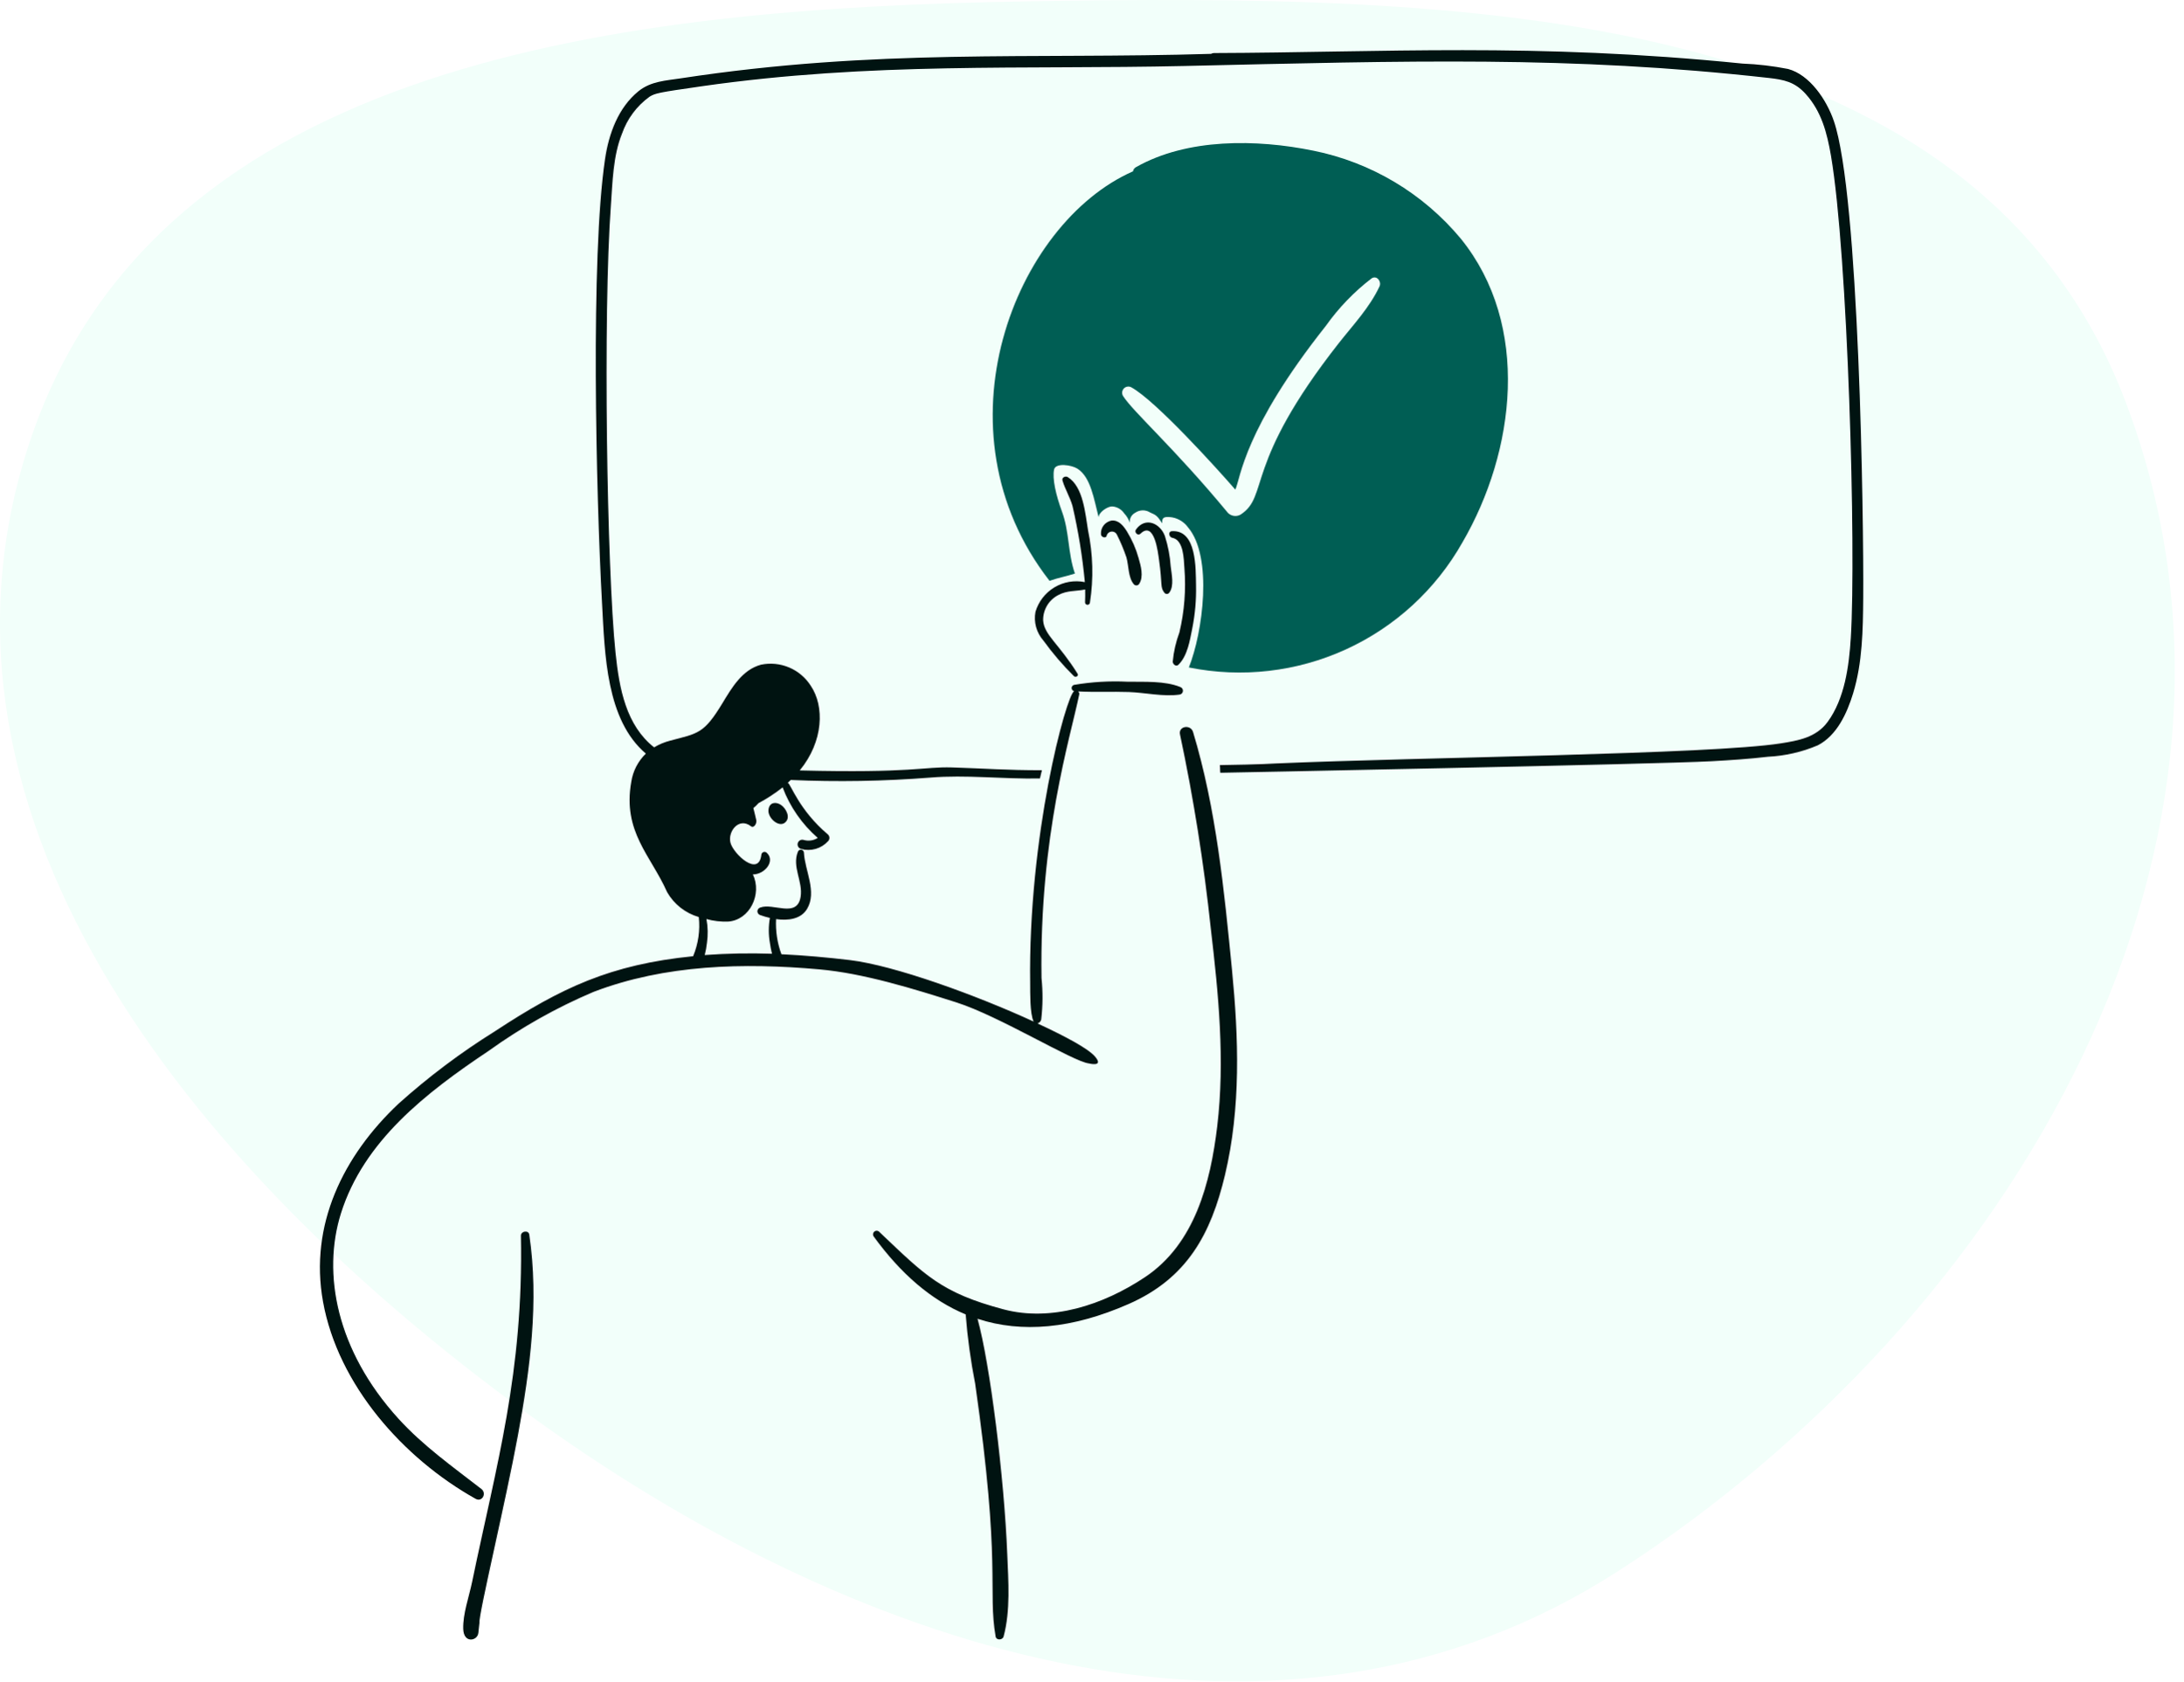
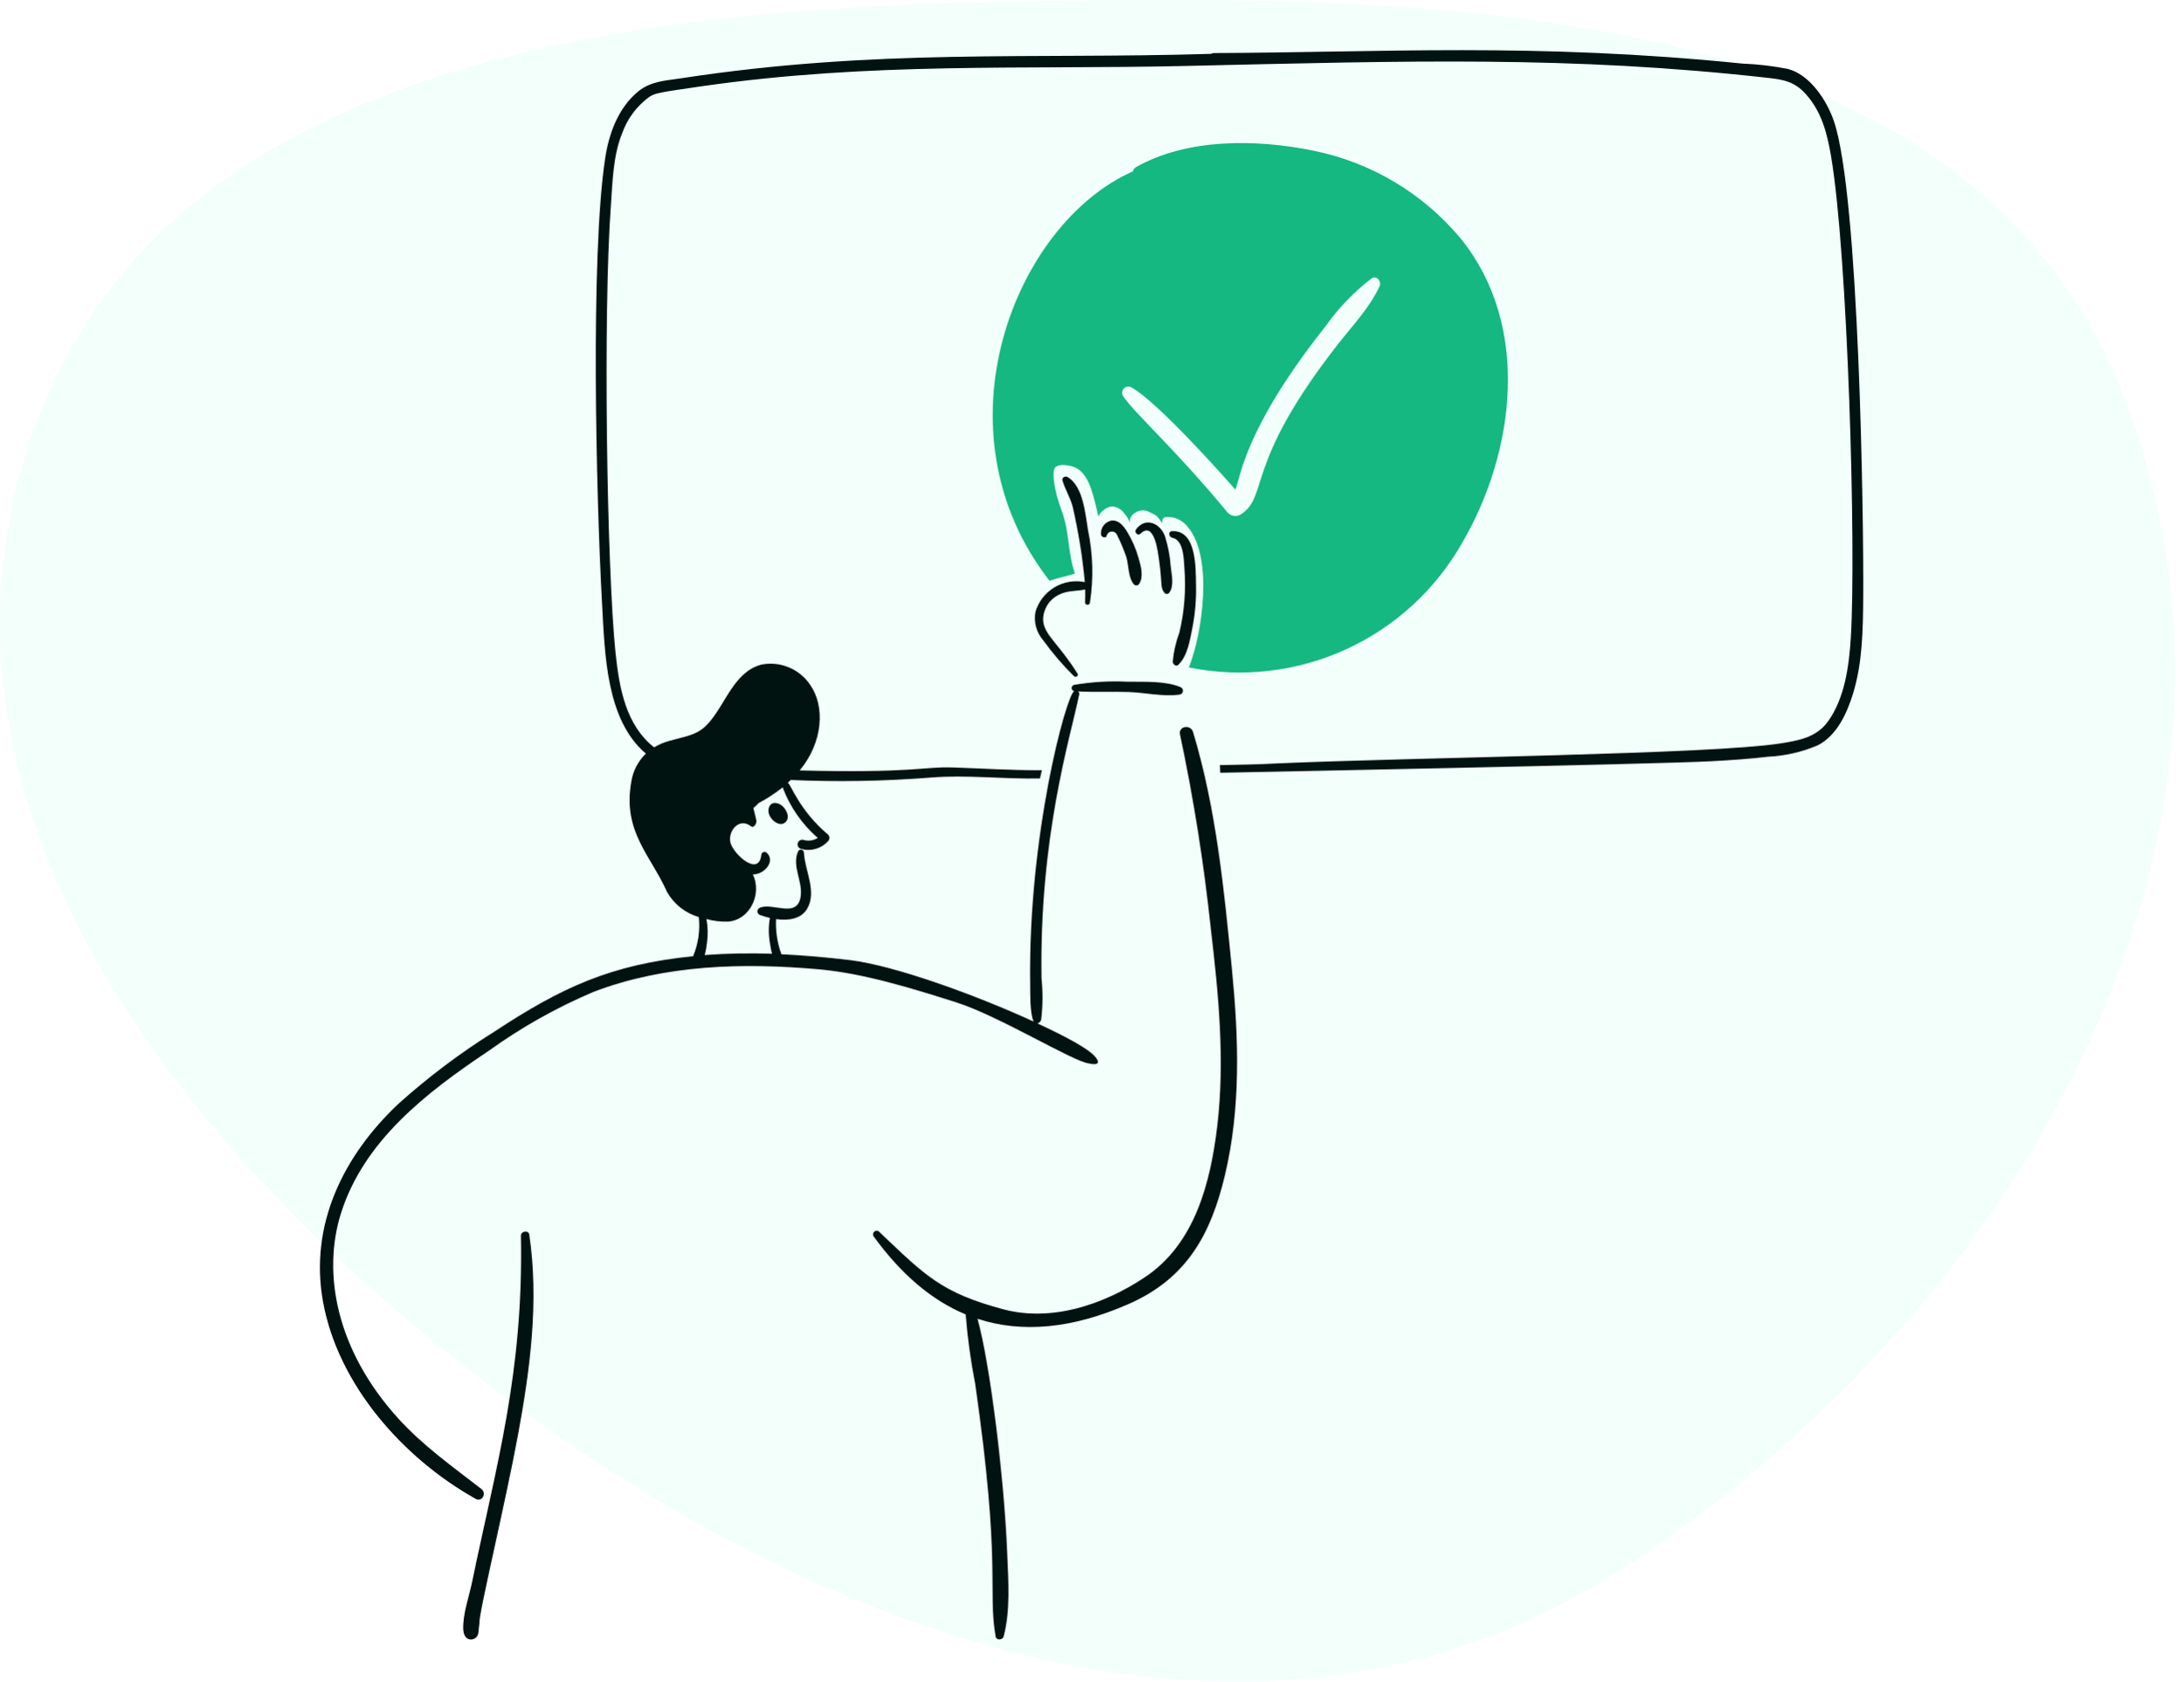
<svg xmlns="http://www.w3.org/2000/svg" width="261" height="201" viewBox="0 0 261 201" fill="none">
  <path fill-rule="evenodd" clip-rule="evenodd" d="M122.488 0.168C174.148 -0.694 235.974 -0.038 254.159 48.122C273.997 100.658 240.71 157.419 193.368 187.878C153.123 213.77 103.511 197.91 64.59 170.085C24.769 141.616 -12.023 98.527 3.729 52.3C19.098 7.196 74.666 0.966 122.488 0.168Z" fill="#F2FFFA" />
-   <path d="M174.646 28.529C170.138 23.109 163.911 19.396 157 18.006C150.235 16.623 141.963 16.497 135.811 19.98C135.718 20.032 135.638 20.103 135.576 20.19C135.514 20.276 135.472 20.375 135.454 20.48C121.341 26.686 111.434 51.4 125.476 69.434C126.499 69.066 127.403 68.923 128.508 68.566C127.664 66.14 127.853 63.573 126.963 61.158C126.248 59.22 125.776 57.175 126.023 56.116C126.215 55.296 128.092 55.57 128.806 56.021C130.429 57.046 130.796 59.756 131.35 61.848C131.327 61.277 132.361 60.548 132.944 60.54C133.233 60.555 133.514 60.636 133.766 60.779C134.018 60.921 134.233 61.12 134.395 61.36C134.7 61.683 134.931 62.069 135.072 62.49C135.048 62.248 135.097 62.003 135.214 61.789C135.331 61.575 135.509 61.401 135.726 61.29C135.984 61.114 136.288 61.016 136.601 61.01C136.913 61.003 137.221 61.088 137.486 61.254C138.246 61.578 138.366 61.683 138.949 62.562C138.866 61.754 139.329 61.742 140.138 61.849C140.903 61.988 141.584 62.418 142.038 63.049C145.016 66.563 143.807 75.616 142.133 79.791C148.466 81.071 155.043 80.313 160.919 77.626C166.795 74.939 171.67 70.461 174.845 64.833C181.176 53.947 183.027 38.876 174.646 28.529ZM164.931 34.229C163.738 36.784 161.767 38.843 160.031 41.055C148.638 55.572 151.771 59.255 148.331 61.507C148.092 61.648 147.813 61.706 147.538 61.672C147.262 61.637 147.006 61.513 146.809 61.317C140.345 53.499 135.464 49.238 134.252 47.317C134.172 47.176 134.141 47.013 134.163 46.852C134.185 46.691 134.259 46.542 134.373 46.427C134.488 46.313 134.637 46.239 134.798 46.217C134.958 46.195 135.122 46.226 135.263 46.306C138.163 47.894 145.529 56.04 147.689 58.53C148.336 57.107 148.689 51.344 158.509 38.958C160.036 36.806 161.875 34.894 163.967 33.286C164.6 32.848 165.192 33.666 164.931 34.225V34.229Z" fill="#005E54" />
+   <path d="M174.646 28.529C170.138 23.109 163.911 19.396 157 18.006C150.235 16.623 141.963 16.497 135.811 19.98C135.718 20.032 135.638 20.103 135.576 20.19C135.514 20.276 135.472 20.375 135.454 20.48C121.341 26.686 111.434 51.4 125.476 69.434C126.499 69.066 127.403 68.923 128.508 68.566C127.664 66.14 127.853 63.573 126.963 61.158C126.248 59.22 125.776 57.175 126.023 56.116C126.215 55.296 128.092 55.57 128.806 56.021C130.429 57.046 130.796 59.756 131.35 61.848C131.327 61.277 132.361 60.548 132.944 60.54C133.233 60.555 133.514 60.636 133.766 60.779C134.018 60.921 134.233 61.12 134.395 61.36C134.7 61.683 134.931 62.069 135.072 62.49C135.048 62.248 135.097 62.003 135.214 61.789C135.331 61.575 135.509 61.401 135.726 61.29C135.984 61.114 136.288 61.016 136.601 61.01C136.913 61.003 137.221 61.088 137.486 61.254C138.246 61.578 138.366 61.683 138.949 62.562C138.866 61.754 139.329 61.742 140.138 61.849C140.903 61.988 141.584 62.418 142.038 63.049C145.016 66.563 143.807 75.616 142.133 79.791C148.466 81.071 155.043 80.313 160.919 77.626C166.795 74.939 171.67 70.461 174.845 64.833C181.176 53.947 183.027 38.876 174.646 28.529ZM164.931 34.229C163.738 36.784 161.767 38.843 160.031 41.055C148.638 55.572 151.771 59.255 148.331 61.507C148.092 61.648 147.813 61.706 147.538 61.672C147.262 61.637 147.006 61.513 146.809 61.317C140.345 53.499 135.464 49.238 134.252 47.317C134.172 47.176 134.141 47.013 134.163 46.852C134.185 46.691 134.259 46.542 134.373 46.427C134.488 46.313 134.637 46.239 134.798 46.217C134.958 46.195 135.122 46.226 135.263 46.306C138.163 47.894 145.529 56.04 147.689 58.53C148.336 57.107 148.689 51.344 158.509 38.958C160.036 36.806 161.875 34.894 163.967 33.286C164.6 32.848 165.192 33.666 164.931 34.225V34.229Z" fill="#15B881" />
  <path d="M93.371 96.225C92.801 95.838 91.971 95.858 91.871 96.819C91.771 97.78 93.095 98.953 93.845 98.341C94.595 97.729 93.941 96.611 93.371 96.225Z" fill="#001311" />
  <path d="M130.078 63.394C129.748 61.443 129.52 58.172 127.652 57.032C127.379 56.865 126.918 57.079 127.022 57.432C127.329 58.488 127.922 59.419 128.222 60.488C128.916 63.485 129.409 66.525 129.697 69.588C128.449 69.335 127.151 69.559 126.059 70.214C124.967 70.87 124.16 71.91 123.797 73.131C123.681 73.738 123.705 74.363 123.868 74.958C124.031 75.554 124.328 76.105 124.736 76.568C125.833 78.086 127.054 79.51 128.387 80.825C128.587 81.016 129 80.816 128.827 80.54C126.547 76.889 124.827 75.912 124.712 74.166C124.699 73.546 124.86 72.935 125.175 72.401C125.491 71.868 125.95 71.434 126.5 71.147C127.557 70.562 128.617 70.695 129.734 70.469C129.746 70.98 129.742 71.492 129.722 72.003C129.721 72.078 129.748 72.15 129.798 72.205C129.848 72.26 129.917 72.295 129.991 72.301C130.066 72.307 130.14 72.284 130.198 72.237C130.256 72.191 130.294 72.124 130.305 72.05C130.751 69.175 130.674 66.242 130.078 63.394Z" fill="#001311" />
  <path d="M132.314 64C132.353 63.875 132.429 63.765 132.531 63.684C132.634 63.602 132.758 63.553 132.889 63.543C133.019 63.533 133.149 63.562 133.263 63.626C133.377 63.691 133.469 63.788 133.527 63.905C133.968 64.786 134.35 65.696 134.668 66.628C134.951 67.628 134.868 69.028 135.548 69.839C135.588 69.887 135.639 69.925 135.696 69.95C135.753 69.975 135.816 69.986 135.878 69.983C135.941 69.979 136.001 69.961 136.055 69.93C136.11 69.899 136.156 69.855 136.19 69.803C136.761 68.927 136.383 67.626 136.119 66.703C135.806 65.585 135.338 64.517 134.728 63.529C134.321 62.876 133.753 62.141 132.884 62.229C132.513 62.3 132.181 62.503 131.949 62.8C131.717 63.098 131.602 63.47 131.624 63.847C131.609 64.227 132.268 64.427 132.314 64Z" fill="#001311" />
  <path d="M136.345 63.8C138.02 62.193 138.445 66.083 138.568 66.939C138.995 69.947 138.668 70.187 139.222 70.875C139.258 70.917 139.303 70.95 139.353 70.972C139.404 70.993 139.458 71.004 139.513 71.001C139.568 70.999 139.622 70.984 139.67 70.958C139.719 70.932 139.761 70.896 139.793 70.851C140.406 70.027 140.066 68.664 139.96 67.7C139.875 66.472 139.643 65.258 139.27 64.085C138.704 62.55 136.934 61.74 135.81 63.301C135.566 63.636 136.035 64.1 136.345 63.8Z" fill="#001311" />
  <path d="M140.138 64.286C141.538 64.544 141.514 66.854 141.601 67.924C141.801 70.496 141.6 73.084 141.006 75.594C140.585 76.723 140.315 77.902 140.206 79.102C140.219 79.423 140.611 79.744 140.896 79.458C141.978 78.376 142.241 76.593 142.537 75.142C142.877 73.439 143.029 71.705 142.989 69.969C142.95 67.969 143.082 63.306 140.099 63.501C139.626 63.532 139.746 64.213 140.138 64.286Z" fill="#001311" />
  <path d="M130.114 126.535C130.173 126.582 130.185 126.594 130.114 126.535V126.535Z" fill="#001311" />
  <path d="M61.919 171.578C63.374 163.693 64.457 155.578 63.275 147.594C63.19 147.023 62.265 147.166 62.275 147.725C62.594 164.119 59.353 175.053 56.436 189.125C56.072 190.886 55.327 192.919 55.378 194.725C55.429 196.506 57.078 196.178 57.185 195.212L57.317 194C57.188 193.1 60.442 179.58 61.919 171.578Z" fill="#001311" />
  <path d="M147.284 115.892C146.352 106.404 145.4 96.658 142.635 87.509C142.348 86.558 140.85 86.795 141.077 87.809C142.7 95.462 143.927 103.193 144.752 110.973C145.677 118.809 146.465 126.764 145.525 134.636C144.717 141.39 142.861 148.703 136.88 152.686C131.898 156.004 125.68 158.048 119.971 156.527C112.515 154.54 110.601 152.471 105.131 147.276C105.056 147.192 104.951 147.141 104.838 147.133C104.726 147.125 104.614 147.161 104.528 147.234C104.441 147.306 104.387 147.409 104.375 147.522C104.363 147.634 104.396 147.746 104.465 147.835C107.7 152.276 111.338 155.435 115.452 157.135C115.668 159.91 116.045 162.669 116.582 165.4C119.736 187.305 118.06 190.015 119.031 195.638C119.116 196.126 119.865 196.079 119.983 195.638C120.823 192.501 120.55 189.051 120.423 185.838C120.059 176.638 118.353 162.999 116.867 157.656C122.159 159.393 128.16 158.862 134.918 155.897C141.931 152.819 144.778 147.508 146.452 140.462C148.362 132.42 148.089 124.086 147.284 115.892Z" fill="#001311" />
  <path d="M219.249 14.474C218.372 11.917 216.359 8.934 213.767 8.243C211.971 7.887 210.15 7.673 208.321 7.601C183.349 5.066 165.188 6.275 145.132 6.341C145.014 6.338 144.898 6.371 144.799 6.436C123.131 7.1 104.885 5.769 81.4 9.361C79.617 9.634 77.8 9.704 76.311 10.919C73.918 12.877 72.784 15.949 72.328 19.04C70.594 30.777 71.246 58.768 71.971 72.074C72.31 78.299 72.471 86.067 77.215 90.089C76.275 90.995 75.661 92.187 75.467 93.478C74.409 99.436 77.825 102.29 79.748 106.641C80.574 108.093 81.936 109.164 83.541 109.626C83.715 111.22 83.482 112.832 82.863 114.311C72.969 115.311 67.104 118.072 59.163 123.289C55.074 125.838 51.215 128.738 47.629 131.957C41.042 138.164 36.95 146.441 38.616 155.62C40.422 165.573 48.203 174.331 56.856 179.176C57.642 179.616 58.215 178.518 57.546 177.999C54.102 175.326 50.579 172.838 47.629 169.592C40.219 161.438 38.499 152.245 40.756 145.061C43.474 136.412 50.917 130.636 58.414 125.631C62.316 122.822 66.52 120.457 70.947 118.58C79.518 115.302 88.891 115.08 97.928 115.88C103.267 116.354 109.237 118.21 114.361 119.84C119.439 121.456 128.297 126.915 130.176 127.129C130.176 127.129 132.011 127.602 130.925 126.321C130.107 125.355 127.441 123.931 124.04 122.349C124.147 122.315 124.243 122.255 124.32 122.174C124.397 122.093 124.452 121.993 124.48 121.885C124.676 120.235 124.688 118.568 124.516 116.915C124.262 99.884 127.941 88.276 129.023 83.026C129.041 82.958 129.038 82.887 129.014 82.821C128.991 82.755 128.948 82.698 128.892 82.657C130.913 82.764 132.947 82.657 134.968 82.728C136.942 82.799 139.107 83.315 141.056 83.028C141.154 83.007 141.243 82.955 141.31 82.879C141.376 82.804 141.416 82.709 141.424 82.609C141.432 82.509 141.408 82.408 141.354 82.323C141.301 82.238 141.222 82.172 141.128 82.136C139.24 81.367 136.8 81.529 134.79 81.494C132.658 81.388 130.52 81.515 128.416 81.874C128.331 81.893 128.255 81.941 128.201 82.009C128.146 82.077 128.117 82.161 128.117 82.249C128.117 82.335 128.146 82.42 128.201 82.488C128.255 82.556 128.331 82.604 128.416 82.623C127.458 83.171 122.897 99.923 123.161 117.678C123.173 118.542 123.11 121.192 123.577 122.125C116.704 118.962 106.93 115.414 101.614 114.777C98.914 114.453 96.168 114.206 93.421 114.077C92.926 112.735 92.708 111.306 92.779 109.877C94.218 110.077 95.752 109.888 96.489 108.652C97.702 106.618 96.22 104.062 96.109 101.933C96.106 101.845 96.072 101.761 96.013 101.696C95.954 101.631 95.874 101.589 95.786 101.577C95.699 101.566 95.611 101.586 95.537 101.634C95.463 101.681 95.408 101.754 95.383 101.838C94.663 103.631 96.015 105.394 95.716 107.213C95.29 109.806 92.448 107.896 90.877 108.497C90.782 108.527 90.698 108.586 90.639 108.666C90.58 108.746 90.548 108.843 90.548 108.943C90.548 109.043 90.58 109.14 90.639 109.22C90.698 109.3 90.782 109.359 90.877 109.389C91.258 109.528 91.647 109.643 92.042 109.734C91.868 110.721 91.868 111.731 92.042 112.718C92.103 113.155 92.186 113.589 92.292 114.018C89.612 113.926 86.928 113.977 84.253 114.172C84.373 113.695 84.461 113.21 84.515 112.721C84.654 111.773 84.633 110.809 84.455 109.868C85.295 110.099 86.165 110.2 87.036 110.168C89.628 110.01 91.136 106.898 90.009 104.532C91.451 104.532 92.723 102.917 91.661 101.939C91.608 101.889 91.541 101.856 91.469 101.843C91.398 101.83 91.324 101.837 91.256 101.865C91.189 101.892 91.13 101.939 91.088 101.998C91.046 102.058 91.022 102.128 91.019 102.201C90.698 104.89 87.687 102.083 87.333 100.762C86.973 99.419 88.318 97.649 89.783 98.776C90.139 99.05 90.507 98.408 90.413 98.039C90.292 97.564 90.199 97.076 90.068 96.6C90.286 96.424 90.489 96.229 90.674 96.018C91.693 95.477 92.66 94.844 93.564 94.127C94.442 96.457 95.886 98.533 97.764 100.168C97.514 100.327 97.233 100.431 96.94 100.472C96.646 100.513 96.348 100.49 96.064 100.405C95.921 100.365 95.767 100.384 95.638 100.457C95.508 100.531 95.413 100.652 95.373 100.796C95.333 100.939 95.352 101.093 95.425 101.222C95.499 101.352 95.621 101.447 95.764 101.487C96.336 101.648 96.941 101.646 97.513 101.483C98.084 101.319 98.598 100.999 98.998 100.56C99.101 100.455 99.159 100.314 99.159 100.167C99.159 100.021 99.101 99.88 98.998 99.775C95.498 96.821 94.546 93.725 94.182 93.575C94.301 93.468 94.42 93.349 94.539 93.242C100.093 93.49 105.656 93.394 111.198 92.957C115.516 92.598 119.79 93.141 124.326 93.064C124.409 92.743 124.48 92.41 124.564 92.077C120.264 92.077 117.797 91.867 113.802 91.744C110.424 91.644 109.116 92.438 95.609 92.101C98.485 88.601 98.568 84.401 96.929 81.981C96.311 81.007 95.411 80.244 94.349 79.794C93.287 79.344 92.114 79.227 90.984 79.46C88.735 80.06 87.492 82.21 86.37 84.06C84.134 87.751 83.459 87.651 80.115 88.543C79.441 88.715 78.796 88.984 78.201 89.343C74.861 86.719 74.035 82.363 73.587 78.043C72.543 67.968 72.087 37.516 73.028 24.593C73.228 21.811 73.293 18.593 74.36 15.984C74.978 14.207 76.128 12.662 77.654 11.561C78.339 11.147 78.64 11.066 83.885 10.312C104.236 7.388 122.349 8.328 141.639 7.887C168.383 7.275 187.716 6.654 211.427 9.314C213.258 9.519 214.568 9.776 215.886 11.24C217.768 13.33 218.433 15.877 218.907 18.648C220.907 30.348 221.929 65.558 221.273 76.248C221.065 79.637 220.533 83.523 218.514 86.284C217.133 88.173 214.983 88.533 212.902 88.864C204.635 90.181 169.754 90.525 152.591 91.264C151.964 91.291 151.065 91.379 145.837 91.464C145.884 91.714 145.849 92.142 145.896 92.38C145.996 92.38 197.996 91.363 204.638 91.001C206.873 90.878 209.121 90.73 211.356 90.465C213.411 90.366 215.432 89.903 217.325 89.098C219.599 87.926 220.811 85.305 221.558 82.855C222.667 79.218 222.73 75.269 222.758 71.464C222.828 62.053 222.279 23.316 219.249 14.474Z" fill="#001311" />
</svg>
